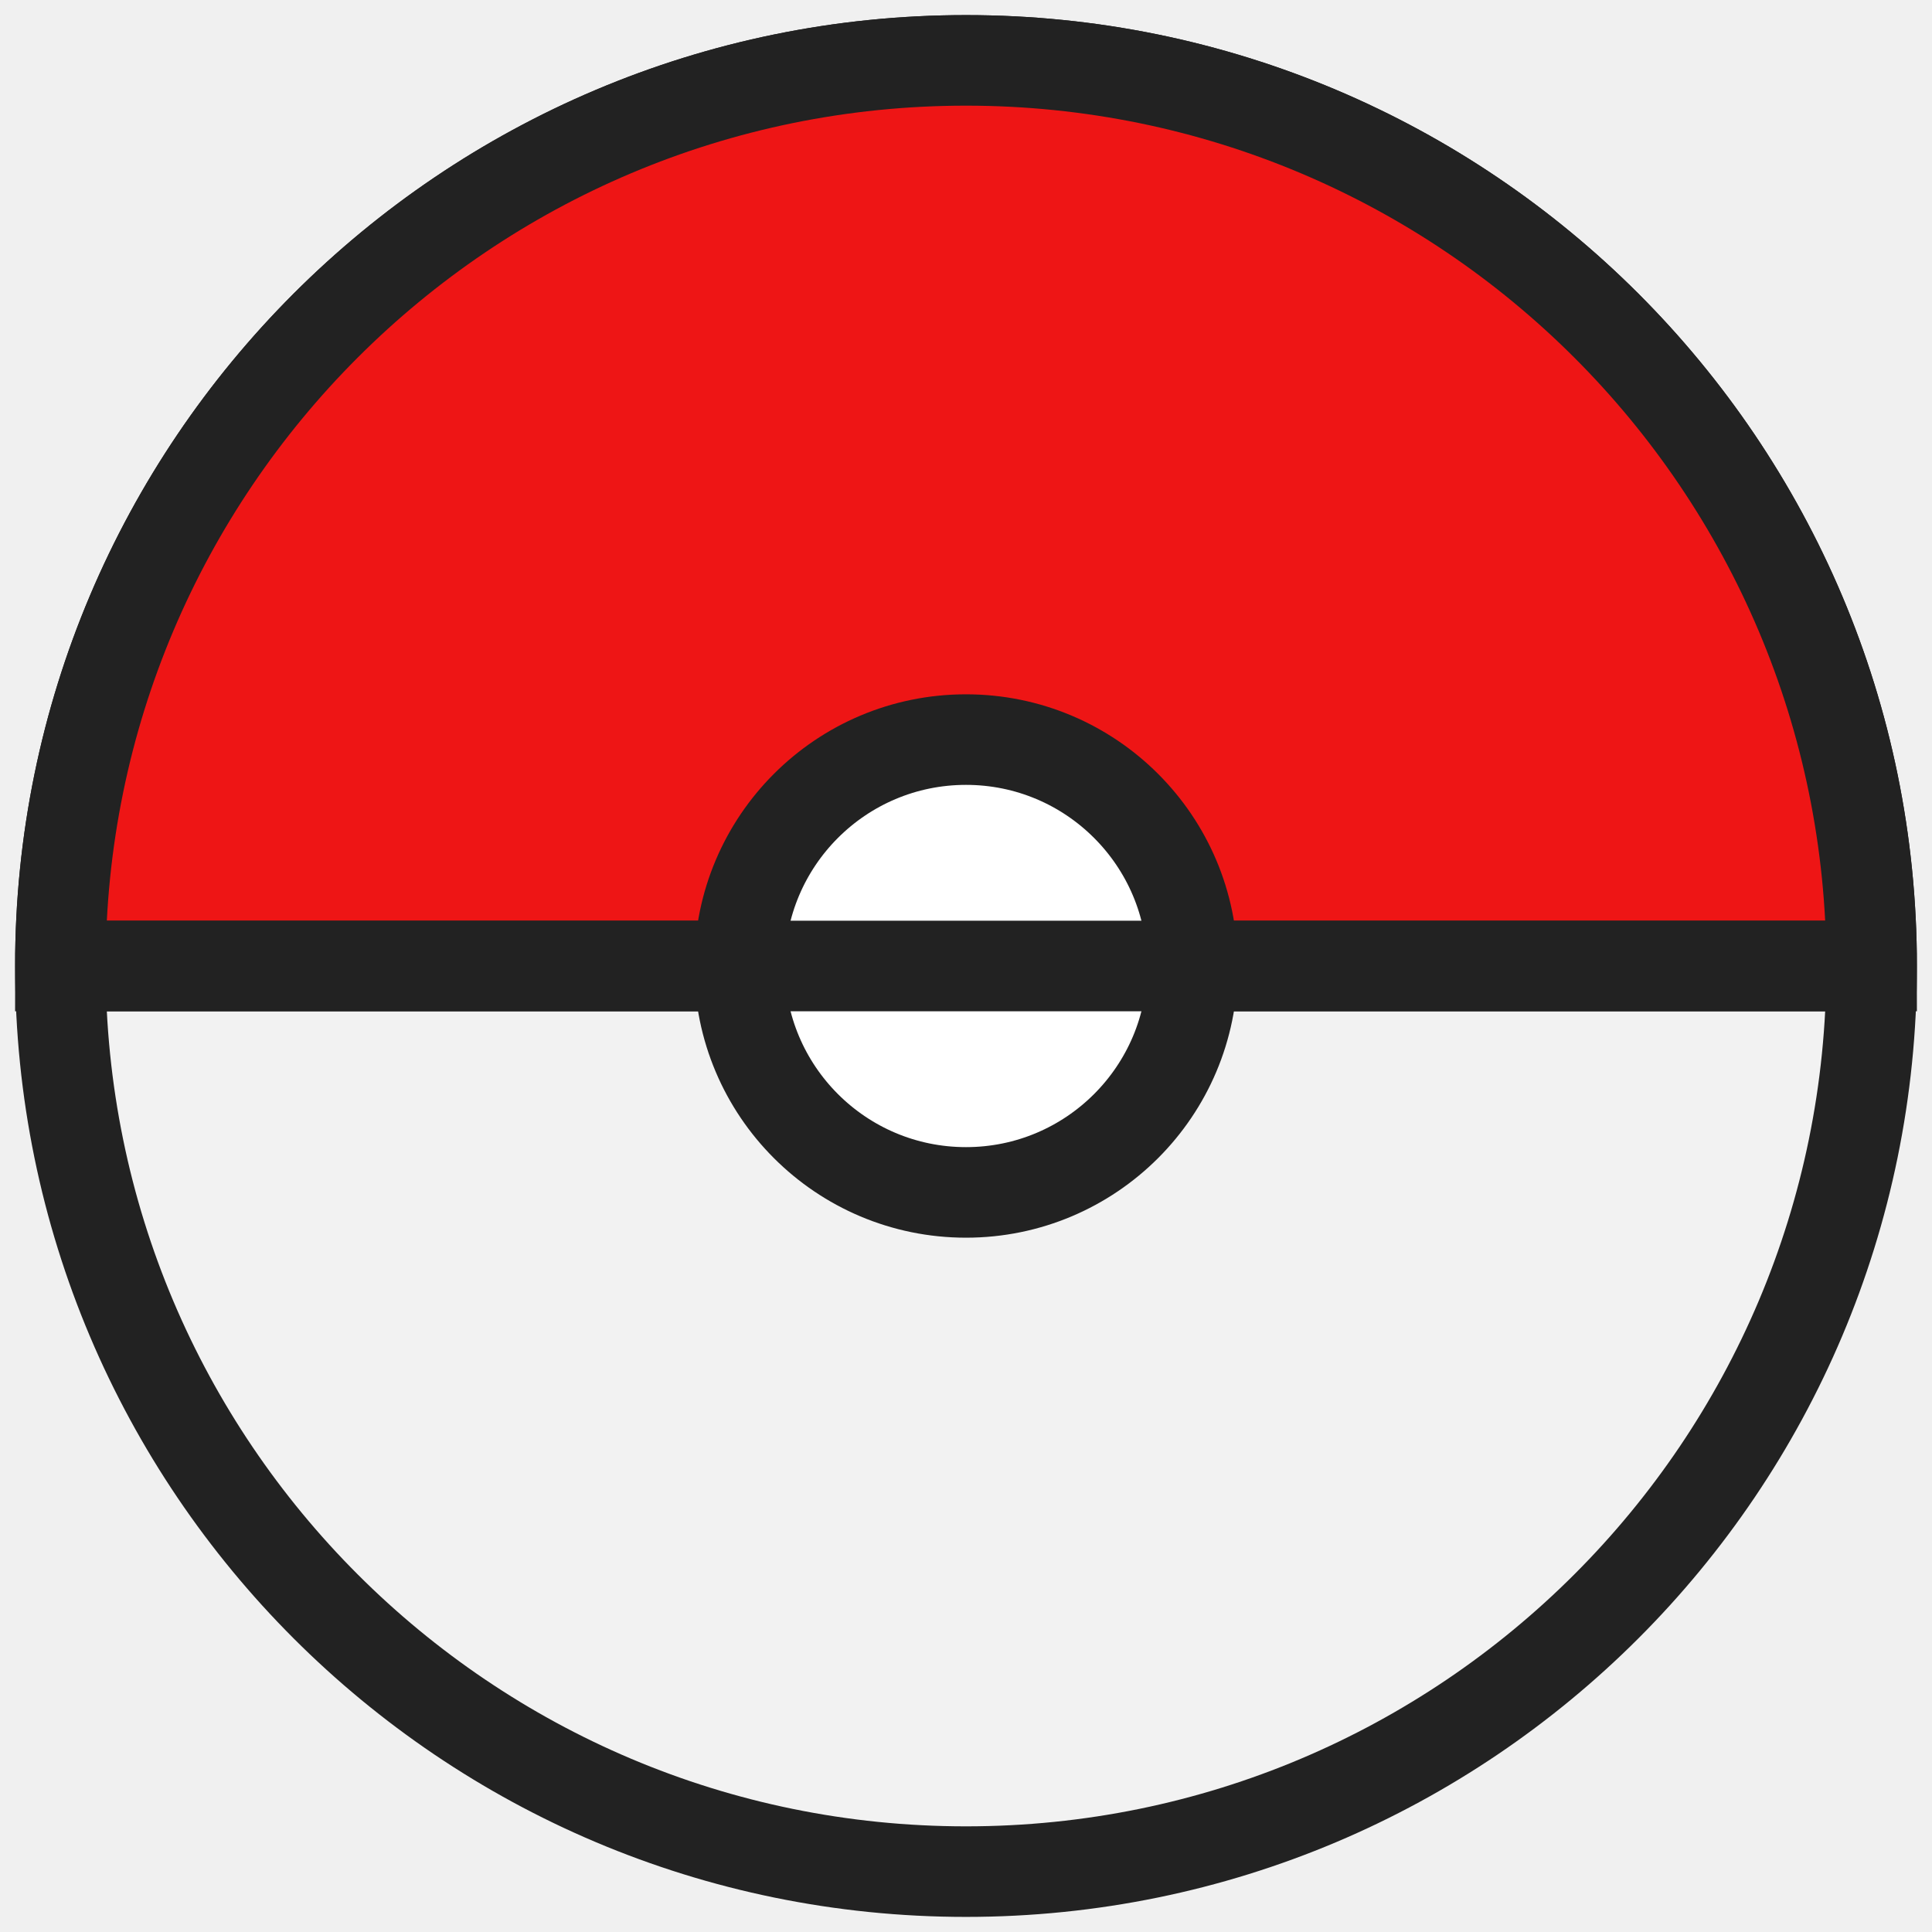
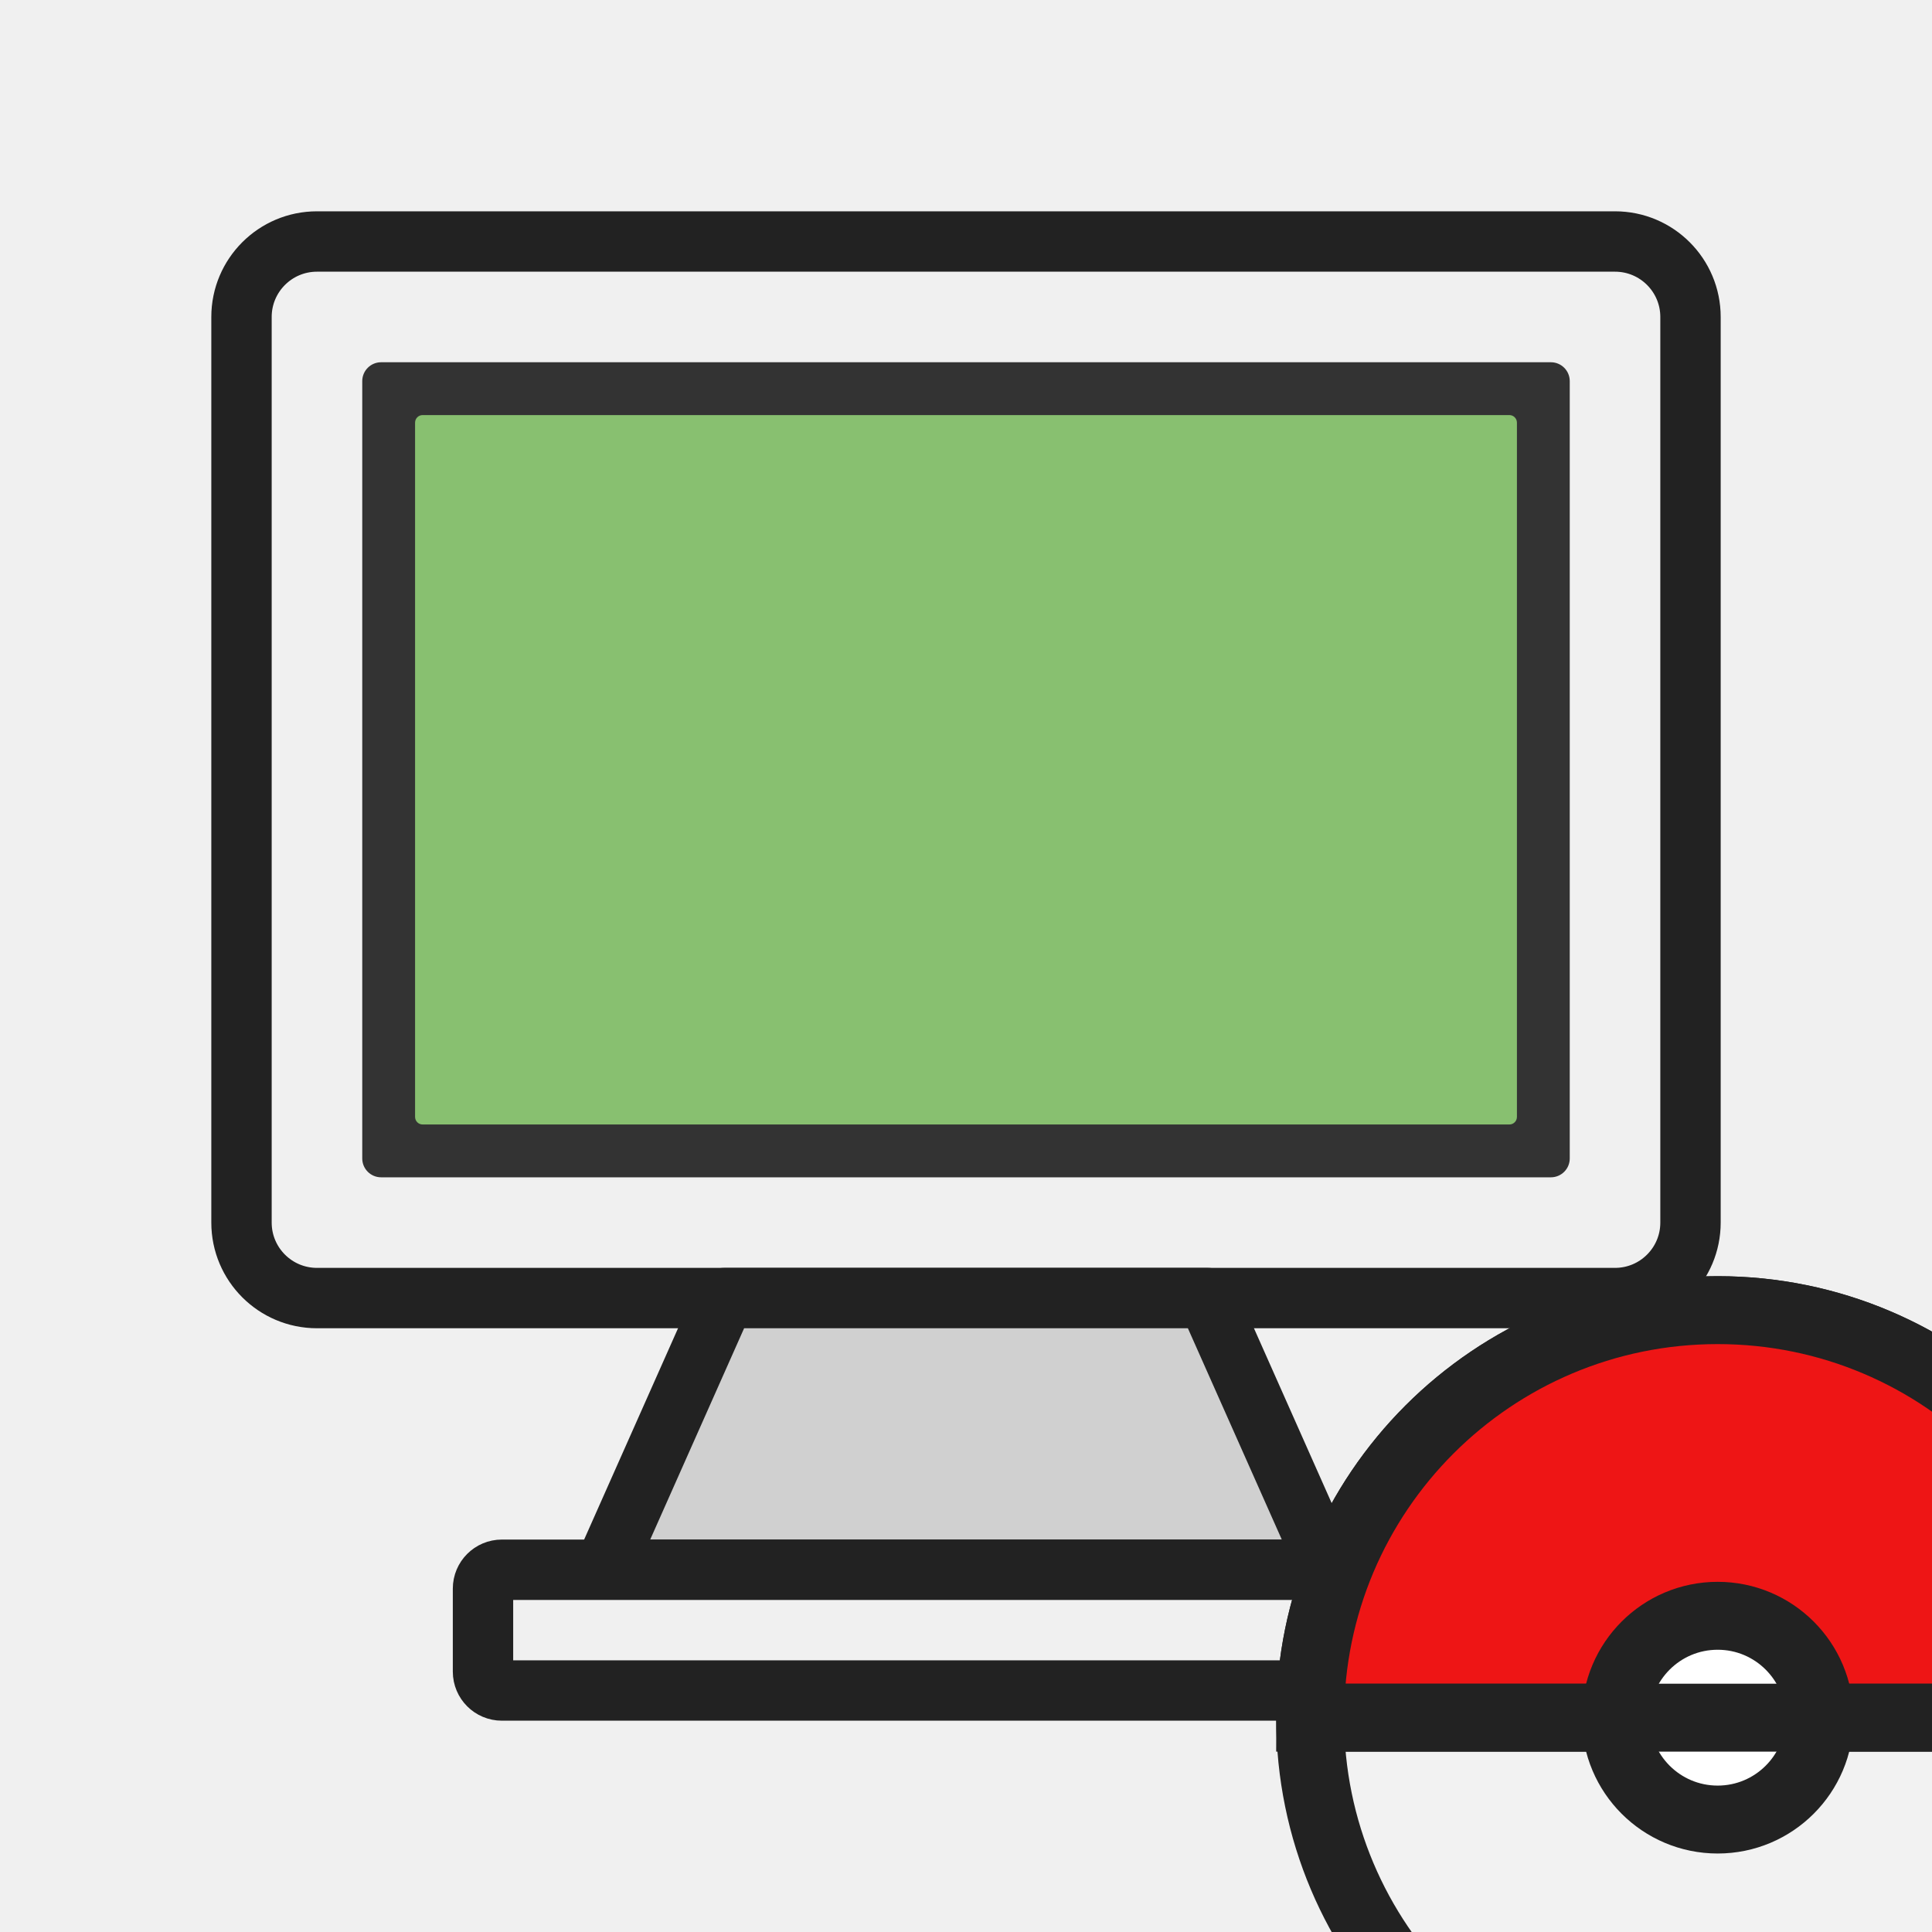
<svg xmlns="http://www.w3.org/2000/svg" viewBox="0 0 512 512">
-   <circle cx="256" cy="256" r="240" fill="#f2f2f2" stroke="#222" stroke-width="24" />
-   <path d="M256 256h240a240 240 0 0 0-480 0h240z" fill="#ee1515" stroke="#222" stroke-width="24" />
-   <circle cx="256" cy="256" r="60" fill="#fff" stroke="#222" stroke-width="24" />
-   <path d="M496 256H16" stroke="#222" stroke-width="24" fill="none" />
+   <rect x="64" y="64" width="384" height="280" rx="20" ry="20" fill="#f0f0f0" stroke="#222" stroke-width="16" />
+   <rect x="96" y="96" width="320" height="216" rx="5" ry="5" fill="#333" />
+   <rect x="110" y="110" width="292" height="188" rx="2" ry="2" fill="#88c070" />
+   <path d="M192 344 L160 416 H352 L320 344 Z" fill="#d0d0d0" stroke="#222" stroke-width="16" stroke-linejoin="round" />
+   <rect x="128" y="416" width="256" height="32" rx="5" ry="5" fill="#f0f0f0" stroke="#222" stroke-width="16" />
+   <g transform="translate(340, 340) scale(0.45)">
+     <circle cx="256" cy="256" r="240" fill="#f2f2f2" stroke="#222" stroke-width="40" />
+     <path d="M256 256h240a240 240 0 0 0-480 0h240z" fill="#ee1515" stroke="#222" stroke-width="40" />
+     <circle cx="256" cy="256" r="60" fill="#fff" stroke="#222" stroke-width="40" />
+     <path d="M496 256H16" stroke="#222" stroke-width="40" fill="none" />
+   </g>
</svg>
